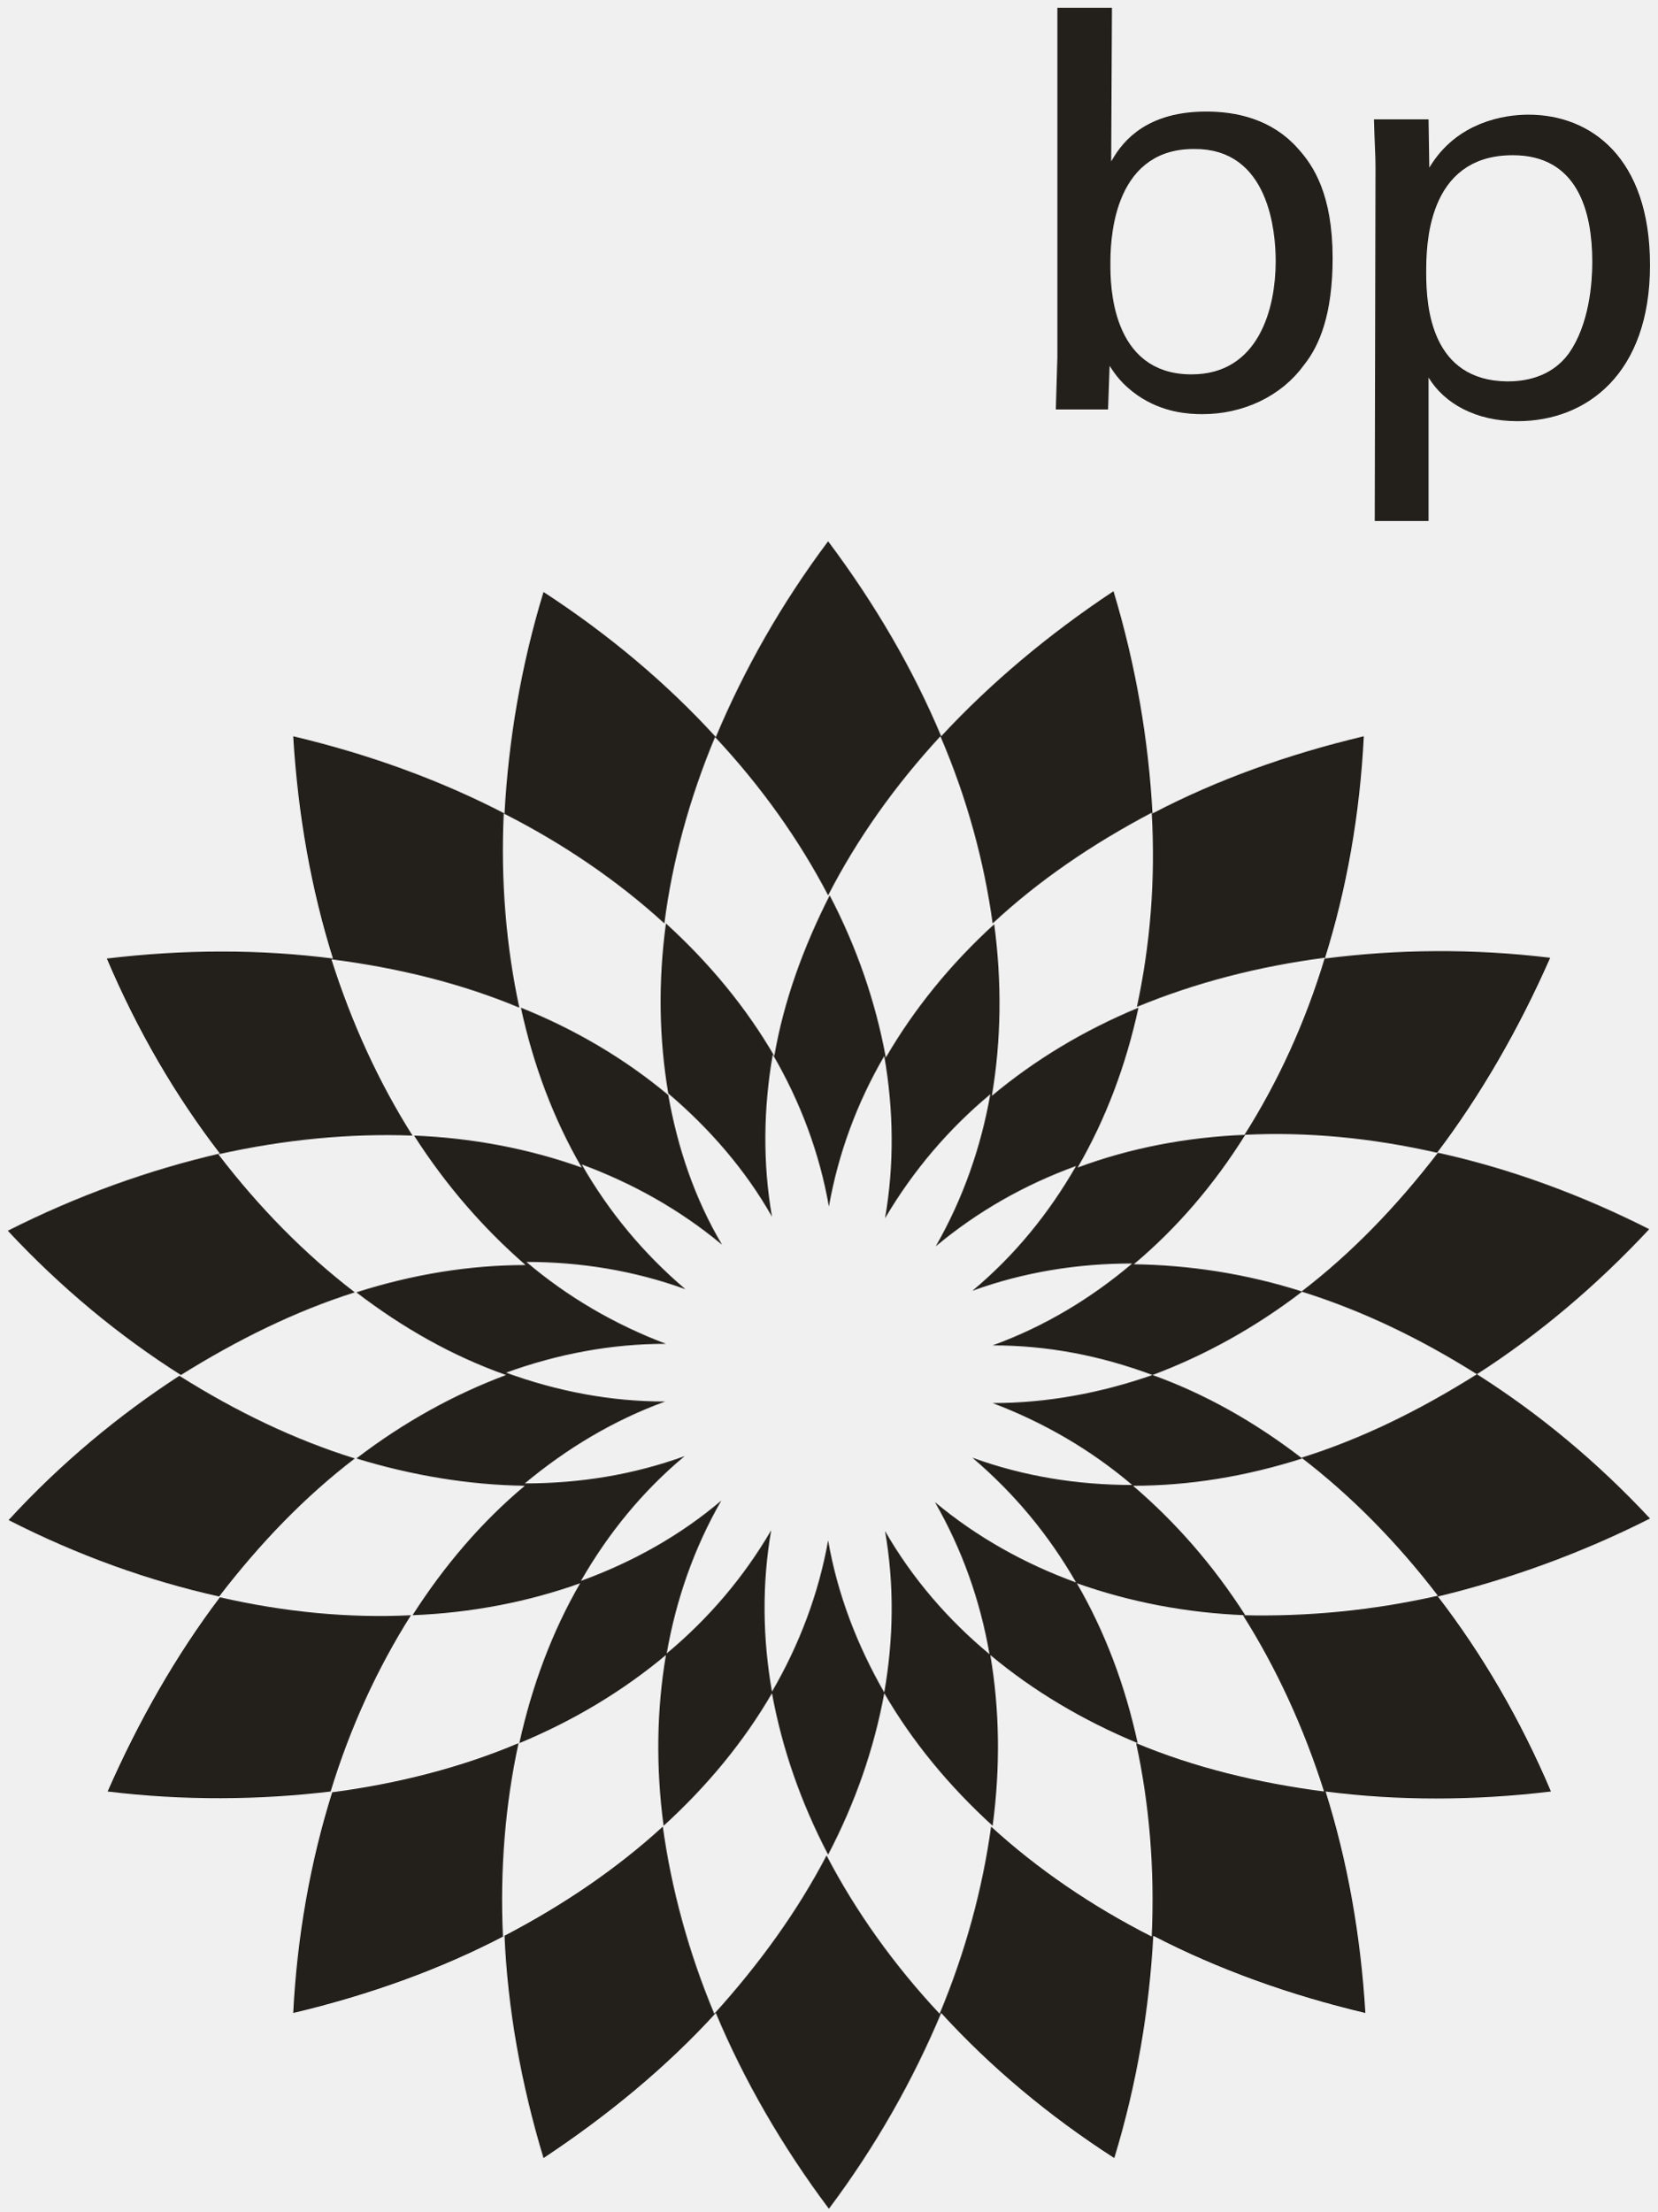
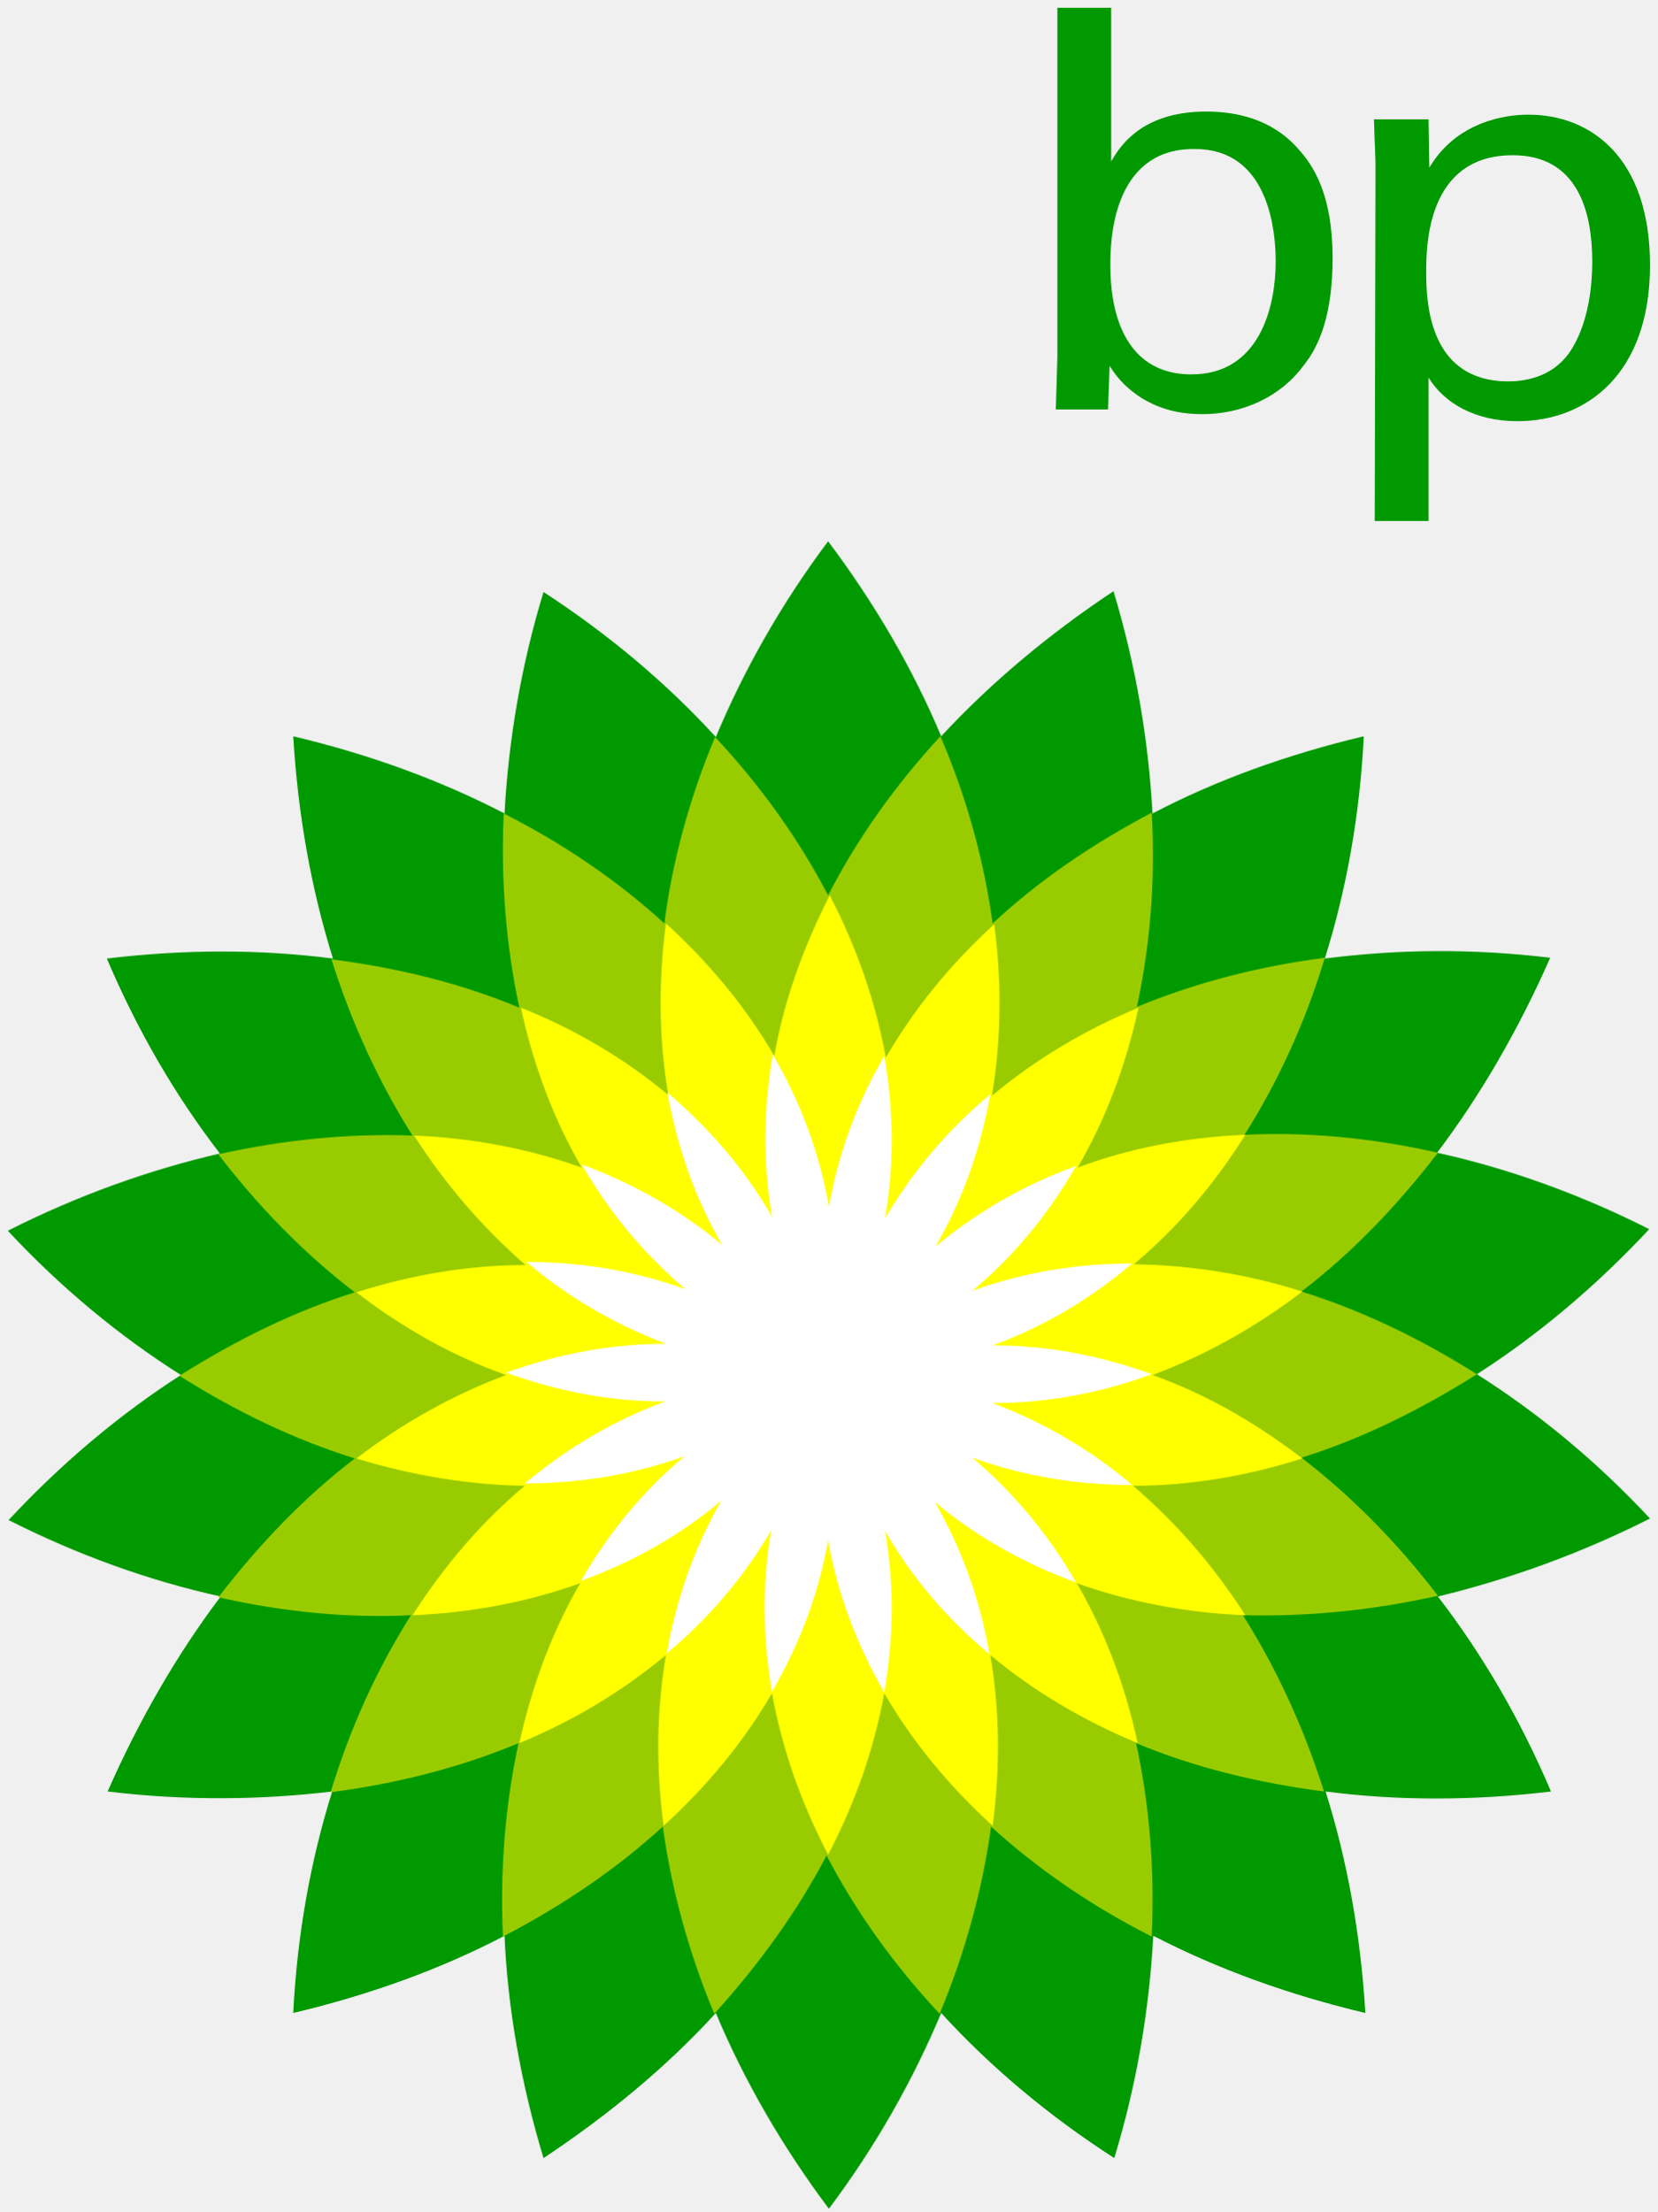
- <svg xmlns="http://www.w3.org/2000/svg" version="1.1" id="Layer_1" x="0px" y="0px" viewBox="0 0 212.6 283.5" style="enable-background:new 0 0 212.6 283.5;" xml:space="preserve">
-   <style type="text/css">
- 	.st0{fill:#231F1B;}
- </style>
-   <g>
+ <svg xmlns="http://www.w3.org/2000/svg" version="1.1" x="0px" y="0px" width="212.6px" height="283.5px" viewBox="0 0 212.6 283.5" enable-background="new 0 0 212.6 283.5" xml:space="preserve">
+   <g id="Layer_1">
+     <path fill="#009900" d="M211.6,194.7c-6.8-7.3-14.3-13.5-22.2-18.5c7.8-5,15.3-11.3,22.1-18.6c-8.9-4.5-18.1-7.8-27.2-9.8   c5.6-7.4,10.5-15.9,14.5-25c-9.9-1.2-19.6-1.1-28.9,0.1c2.8-8.9,4.5-18.5,5-28.5c-9.7,2.3-18.9,5.6-27.1,9.9   c-0.5-9.3-2.1-18.9-5-28.5c-8.3,5.5-15.8,11.8-22.1,18.6c-3.6-8.6-8.5-17-14.5-25c-6,8-10.8,16.5-14.4,25.1   C85.5,87.6,78,81.3,69.7,75.9l0,0c-2.9,9.5-4.5,19.1-5,28.4c-8.3-4.3-17.4-7.6-27.1-9.9c0.6,10,2.3,19.6,5.1,28.5   c-9.3-1.2-19-1.2-29,0c3.9,9.2,8.8,17.6,14.5,25c-9.1,2.1-18.3,5.4-27.2,9.9c6.8,7.3,14.3,13.5,22.2,18.5   c-7.8,5-15.3,11.3-22.1,18.6c8.9,4.5,18.1,7.8,27.2,9.8c-5.6,7.4-10.5,15.9-14.5,25c9.9,1.2,19.6,1.1,28.8,0   c-2.8,8.9-4.5,18.5-5,28.4c9.7-2.3,18.9-5.6,27.1-9.9c0.4,9.3,2.1,18.9,5,28.5c8.3-5.5,15.8-11.7,22.1-18.6   c3.6,8.6,8.5,17.1,14.5,25.1c6-8,10.8-16.5,14.4-25.1c6.3,6.9,13.8,13.2,22.2,18.6c2.9-9.5,4.5-19.1,5-28.5   c8.3,4.3,17.5,7.6,27.2,9.9c-0.6-10-2.3-19.5-5.1-28.4c9.2,1.2,19,1.2,28.9,0c-3.9-9.2-8.8-17.6-14.5-25   C193.5,202.5,202.7,199.2,211.6,194.7z" />
+     <path fill="#99CC00" d="M184.4,204.6c-5.2-6.8-11.1-12.8-17.5-17.7c7.7-2.4,15.2-6.1,22.5-10.7c-7.3-4.6-14.8-8.2-22.5-10.6   c6.4-4.9,12.2-10.9,17.5-17.8c-8.4-1.9-16.7-2.7-24.8-2.3c4.3-6.8,7.8-14.4,10.3-22.7c-8.5,1.1-16.6,3.2-24.1,6.3   c1.7-7.9,2.4-16.2,1.9-24.9c-7.6,4-14.5,8.7-20.4,14.2c-1.1-8-3.3-16.1-6.7-24c-5.9,6.4-10.7,13.2-14.4,20.4   c-3.7-7.1-8.6-14-14.5-20.3c-3.3,7.9-5.5,16-6.5,23.9c-5.9-5.4-12.9-10.2-20.6-14.1c-0.4,8.6,0.3,17,2,24.9   c-7.4-3.1-15.5-5.1-24.1-6.2c2.6,8.2,6.1,15.8,10.4,22.6c-8-0.3-16.4,0.5-24.9,2.4c5.2,6.8,11.1,12.8,17.5,17.7   c-7.7,2.4-15.2,6.1-22.5,10.7c7.3,4.6,14.8,8.2,22.5,10.6c-6.4,4.9-12.2,10.9-17.5,17.8c8.4,1.9,16.7,2.7,24.7,2.3   c-4.3,6.8-7.8,14.4-10.3,22.7c8.5-1.1,16.7-3.2,24.1-6.3c-1.7,7.8-2.4,16.2-2,24.8c7.7-4,14.6-8.7,20.5-14.1c1.1,8,3.3,16.1,6.6,24   c5.8-6.4,10.7-13.2,14.4-20.3c3.7,7.1,8.6,14,14.5,20.3c3.3-7.9,5.5-16,6.6-24c5.9,5.4,12.9,10.2,20.6,14.1c0.4-8.6-0.3-17-2-24.8   c7.4,3.1,15.6,5.1,24.1,6.2c-2.6-8.2-6.1-15.8-10.4-22.6C167.6,207.3,176,206.5,184.4,204.6z" />
+     <path id="_x0032_" fill="#FFFF00" d="M147.8,176.3c6.7-2.5,13.2-6.1,19.2-10.7c-7.2-2.3-14.5-3.4-21.6-3.5   c5.5-4.6,10.3-10.2,14.3-16.6c-7.5,0.3-14.8,1.7-21.5,4.2c3.6-6.2,6.2-13.1,7.8-20.5c-7,2.9-13.3,6.7-18.8,11.3   c1.2-7.1,1.3-14.5,0.3-22c-5.6,5.1-10.3,10.9-13.9,17.1c-1.3-7.1-3.7-14.1-7.2-20.8c-3.4,6.7-5.9,13.6-7.1,20.6   c-3.6-6.2-8.3-11.9-13.9-17c-1,7.5-0.9,14.9,0.3,22c-5.5-4.6-11.9-8.4-18.9-11.2c1.6,7.4,4.2,14.3,7.8,20.5   c-6.7-2.4-14-3.8-21.5-4.1c4.1,6.4,8.9,11.9,14.3,16.6c-7.2,0-14.5,1.2-21.7,3.5c6,4.6,12.4,8.2,19.2,10.6   c-6.7,2.5-13.2,6.1-19.2,10.7c7.2,2.2,14.5,3.4,21.6,3.5c-5.5,4.6-10.3,10.2-14.4,16.6c7.5-0.3,14.8-1.7,21.5-4.1   c-3.6,6.2-6.2,13.2-7.8,20.5c7-2.9,13.3-6.7,18.8-11.3c-1.2,7.1-1.3,14.4-0.3,21.9c5.6-5.1,10.3-10.8,13.9-17   c1.3,7.1,3.7,14,7.2,20.7c3.5-6.7,5.9-13.6,7.2-20.7c3.6,6.2,8.3,11.9,13.9,17c1-7.5,0.9-14.9-0.3-21.9c5.5,4.6,11.9,8.4,18.9,11.3   c-1.6-7.4-4.2-14.3-7.8-20.5c6.8,2.4,14,3.8,21.6,4.1c-4.1-6.4-8.9-11.9-14.4-16.6c7.2,0,14.5-1.2,21.7-3.5   C160.9,182.3,154.5,178.7,147.8,176.3z" />
+     <path id="_x0031_" fill="#FFFFFF" d="M127.3,179.9c7,0,13.9-1.3,20.4-3.7c-6.6-2.4-13.4-3.7-20.4-3.7c6.6-2.4,12.6-6,17.9-10.5   c-7,0-13.9,1.1-20.5,3.5c5.4-4.5,9.8-9.9,13.3-16c-6.6,2.4-12.6,5.8-18,10.3c3.5-6.1,5.8-12.7,7-19.5c-5.4,4.5-9.9,9.8-13.5,15.9   c1.2-6.9,1.1-13.9-0.1-20.8c-3.5,6-5.9,12.5-7.1,19.3c-1.2-6.9-3.7-13.5-7.2-19.5c-1.2,6.9-1.3,13.9-0.1,20.8   c-3.5-6.1-8.1-11.4-13.4-15.9c1.2,6.9,3.5,13.5,7,19.5c-5.4-4.5-11.5-7.9-18-10.3c3.5,6.1,7.9,11.4,13.3,16   c-6.6-2.4-13.5-3.5-20.4-3.5c5.3,4.5,11.3,8,17.9,10.5c-7,0-13.9,1.3-20.5,3.7c6.6,2.4,13.4,3.7,20.4,3.7c-6.6,2.4-12.6,6-18,10.5   c7,0,13.9-1.1,20.5-3.5c-5.4,4.5-9.8,9.9-13.3,16c6.6-2.4,12.7-5.8,18-10.3c-3.5,6.1-5.8,12.7-7,19.6c5.4-4.5,9.9-9.8,13.4-15.8   c-1.2,6.9-1.1,13.9,0.1,20.7c3.5-6,6-12.6,7.2-19.4c1.2,6.9,3.7,13.4,7.2,19.5c1.2-6.9,1.3-13.8,0.1-20.7   c3.5,6.1,8.1,11.4,13.4,15.8c-1.2-6.9-3.5-13.4-7-19.5c5.4,4.5,11.5,7.9,18.1,10.3c-3.5-6.1-7.9-11.4-13.3-16   c6.6,2.4,13.5,3.5,20.5,3.5C139.9,185.9,133.9,182.4,127.3,179.9z" />
+   </g>
+   <g id="Layer_2">
    <g>
-       <path class="st0" d="M45.5,187c-7.7-2.4-15.2-6-22.5-10.6c-7.7,5-15.2,11.2-21.9,18.5c8.8,4.5,18,7.8,27,9.8    C33.4,197.8,39.1,191.9,45.5,187z" />
-       <path class="st0" d="M23.2,176.3c7.2-4.5,14.7-8.2,22.3-10.6c-6.4-4.9-12.3-10.9-17.5-17.7c8.5-1.9,16.9-2.7,24.9-2.4    c-4.3-6.8-7.8-14.4-10.4-22.6c8.6,1.1,16.7,3.1,24.1,6.2c-1.7-7.9-2.4-16.3-2-24.9c7.7,3.9,14.7,8.7,20.6,14.1    c1-7.9,3.2-16,6.5-23.9c5.9,6.3,10.8,13.2,14.5,20.3c3.7-7.2,8.5-14,14.4-20.4c3.4,7.9,5.6,16,6.7,24c5.9-5.5,12.8-10.2,20.4-14.2    c0.5,8.7-0.2,17-1.9,24.9c7.5-3.1,15.6-5.2,24.1-6.3c-2.5,8.3-6,15.9-10.3,22.7c8.1-0.4,16.3,0.4,24.7,2.3    c5.6-7.4,10.5-15.9,14.5-25c-9.9-1.2-19.6-1.1-28.9,0.1c2.8-8.9,4.5-18.5,5-28.5c-9.7,2.3-18.9,5.6-27.1,9.9    c-0.5-9.3-2.1-18.9-5-28.5c-8.3,5.5-15.8,11.8-22.1,18.6c-3.6-8.6-8.5-17-14.5-25c-6,8-10.8,16.5-14.4,25.1    C85.5,87.6,78,81.3,69.7,75.9c-2.9,9.5-4.5,19.1-5,28.4c-8.3-4.3-17.4-7.6-27.1-9.9c0.6,10,2.3,19.6,5.1,28.5    c-9.3-1.2-19-1.2-29,0c3.9,9.2,8.8,17.6,14.5,25c-9.1,2.1-18.3,5.4-27.2,9.9C7.8,165.1,15.3,171.3,23.2,176.3z" />
-       <path class="st0" d="M52.7,207.1c-7.9,0.4-16.2-0.4-24.5-2.3c-5.6,7.4-10.4,15.8-14.4,24.9c9.8,1.2,19.5,1.1,28.6,0    C44.9,221.5,48.4,213.9,52.7,207.1z" />
-       <path class="st0" d="M211.6,194.7c-6.8-7.3-14.3-13.5-22.2-18.5c7.8-5,15.3-11.3,22.1-18.6c-8.9-4.5-18-7.8-27.1-9.8    c-5.3,6.9-11.1,12.9-17.5,17.8c7.7,2.4,15.2,6,22.5,10.6c-7.3,4.6-14.8,8.3-22.5,10.7c6.4,4.9,12.3,10.9,17.5,17.7    c-8.4,1.9-16.8,2.7-25,2.5c4.3,6.8,7.8,14.4,10.4,22.6c-8.5-1.1-16.7-3.1-24.1-6.2c1.7,7.8,2.4,16.2,2,24.8    c-7.7-3.9-14.7-8.7-20.6-14.1c-1.1,8-3.3,16.1-6.6,24c-5.9-6.3-10.8-13.2-14.5-20.3c-3.7,7.1-8.6,13.9-14.4,20.3    c-3.3-7.9-5.5-16-6.6-24c-5.9,5.4-12.8,10.1-20.5,14.1c-0.4-8.6,0.3-17,2-24.8c-7.3,3.1-15.5,5.2-23.9,6.3    c-2.8,8.9-4.5,18.5-5,28.3c9.7-2.3,18.9-5.6,27.1-9.9c0.4,9.3,2.1,18.9,5,28.5c8.3-5.5,15.8-11.7,22.1-18.6    c3.6,8.6,8.5,17.1,14.5,25.1c6-8,10.8-16.5,14.4-25.1c6.3,6.9,13.8,13.2,22.2,18.6c2.9-9.5,4.5-19.1,5-28.5    c8.3,4.3,17.5,7.6,27.2,9.9c-0.6-10-2.3-19.5-5.1-28.4c9.2,1.2,19,1.2,28.9,0c-3.9-9.2-8.8-17.6-14.5-25    C193.5,202.5,202.7,199.2,211.6,194.7z" />
-     </g>
-     <path class="st0" d="M147.8,176.3c6.7-2.5,13.2-6.1,19.2-10.7c-7.2-2.3-14.5-3.4-21.6-3.5c5.5-4.6,10.3-10.2,14.3-16.6   c-7.5,0.3-14.8,1.7-21.5,4.2c3.6-6.2,6.2-13.1,7.8-20.5c-7,2.9-13.3,6.7-18.8,11.3c1.2-7.1,1.3-14.5,0.3-22   c-5.6,5.1-10.3,10.9-13.9,17.1c-1.3-7.1-3.7-14.1-7.2-20.8c-3.4,6.7-5.9,13.6-7.1,20.6c-3.6-6.2-8.3-11.9-13.9-17   c-1,7.4-0.9,14.7,0.3,21.8C91,144.7,95.6,150,99,156c-1.2-6.9-1.1-13.9,0.1-20.8c3.5,6,6,12.6,7.2,19.5c1.2-6.8,3.6-13.3,7.1-19.3   c1.2,6.9,1.3,13.9,0.1,20.8c3.6-6.1,8.1-11.4,13.5-15.9c-1.2,6.8-3.5,13.4-7,19.5c5.4-4.5,11.4-7.9,18-10.3   c-3.5,6.1-7.9,11.5-13.3,16c6.6-2.4,13.5-3.5,20.5-3.5c-5.3,4.5-11.3,8.1-17.9,10.5C134.3,172.5,141.1,173.8,147.8,176.3   c-6.6,2.3-13.5,3.6-20.5,3.6c6.6,2.5,12.6,6,17.9,10.5c-7,0-13.9-1.1-20.5-3.5c5.4,4.6,9.8,9.9,13.3,16   c-6.6-2.4-12.7-5.8-18.1-10.3c3.5,6.1,5.8,12.6,7,19.5c-5.3-4.4-9.9-9.7-13.4-15.8c1.2,6.9,1.1,13.8-0.1,20.7   c-3.5-6.1-6-12.6-7.2-19.5c-1.2,6.8-3.7,13.4-7.2,19.4c-1.2-6.8-1.3-13.8-0.1-20.7c-3.5,6-8,11.3-13.4,15.8   c1.2-6.9,3.5-13.5,7-19.6c-5.3,4.5-11.4,7.9-18,10.3c3.5-6.1,7.9-11.5,13.3-16c-6.6,2.4-13.5,3.5-20.5,3.5   c5.4-4.5,11.4-8.1,18-10.5c-7,0-13.8-1.3-20.4-3.7c6.6-2.4,13.5-3.7,20.5-3.7c-6.6-2.5-12.6-6-17.9-10.5c6.9,0,13.8,1.1,20.4,3.5   c-5.4-4.6-9.8-9.9-13.3-16c6.5,2.4,12.6,5.8,18,10.3c-3.5-5.9-5.7-12.4-6.9-19.2c-5.5-4.6-11.9-8.4-18.9-11.2   c1.6,7.4,4.2,14.3,7.8,20.5c-6.7-2.4-14-3.8-21.5-4.1c4.1,6.4,8.9,11.9,14.3,16.6c-7.2,0-14.5,1.2-21.7,3.5   c6,4.6,12.4,8.2,19.2,10.6c-6.7,2.5-13.2,6.1-19.2,10.7c7.2,2.2,14.5,3.4,21.6,3.5c-5.5,4.6-10.3,10.2-14.4,16.6   c7.5-0.3,14.8-1.7,21.5-4.1c-3.6,6.2-6.2,13.2-7.8,20.5c7-2.9,13.3-6.7,18.8-11.3c-1.2,7.1-1.3,14.4-0.3,21.9   c5.6-5.1,10.3-10.8,13.9-17c1.3,7.1,3.7,14,7.2,20.7c3.5-6.7,5.9-13.6,7.2-20.7c3.6,6.2,8.3,11.9,13.9,17c1-7.5,0.9-14.9-0.3-21.9   c5.5,4.6,11.9,8.4,18.9,11.3c-1.6-7.4-4.2-14.3-7.8-20.5c6.8,2.4,14,3.8,21.6,4.1c-4.1-6.4-8.9-11.9-14.4-16.6   c7.2,0,14.5-1.2,21.7-3.5C160.9,182.3,154.5,178.7,147.8,176.3z" />
-   </g>
-   <g>
-     <g>
-       <path class="st0" d="M163.6,33.5c0,6.1-2.2,14.5-10.8,14.5c-10.4,0-10.4-11.7-10.4-14.1s0-14.8,10.7-14.8    C162.8,19,163.6,29.8,163.6,33.5z M142.6,1h-7v44.8l-0.2,6.7h6.7l0.2-5.6c0.7,1.1,1.6,2.4,3.6,3.8c3.2,2.2,6.5,2.4,8.3,2.4    c5.1,0,10.1-2.2,13.1-6.4c1.9-2.4,3.6-6.4,3.6-13.6c0-8.2-2.5-11.9-4.4-14c-3.4-3.9-8.1-4.8-11.8-4.8c-8.5,0-11.2,4.7-12.2,6.4    L142.6,1L142.6,1z" />
-       <path class="st0" d="M182.9,35c0-3.3,0-15.1,11.1-15.1c8.2,0,10.2,7,10.2,13.7c0,2.7-0.4,8-3,11.7c-2.4,3.3-6.1,3.6-7.9,3.6    C183.6,48.8,182.9,39.5,182.9,35z M176.3,66.8h6.9V48.4c2,3.3,6,5.6,11.4,5.6c8.9,0,17-6.1,17-20c0-13.8-7.6-19.3-15.6-19.3    c-3,0-9.2,0.9-12.7,6.8l-0.1-6.2h-7c0.1,3.6,0.2,4.5,0.2,6.1L176.3,66.8L176.3,66.8z" />
+       <path fill="#009900" d="M163.6,33.5c0,6.1-2.2,14.5-10.8,14.5c-10.4,0-10.4-11.7-10.4-14.1c0-2.4,0-14.8,10.7-14.8    C162.8,19,163.6,29.8,163.6,33.5z M142.6,1h-7v44.8l-0.2,6.7h6.7l0.2-5.6c0.7,1.1,1.6,2.4,3.6,3.8c3.2,2.2,6.5,2.4,8.3,2.4    c5.1,0,10.1-2.2,13.1-6.4c1.9-2.4,3.6-6.4,3.6-13.6c0-8.2-2.5-11.9-4.4-14c-3.4-3.9-8.1-4.8-11.8-4.8c-8.5,0-11.2,4.7-12.2,6.4V1    L142.6,1z" />
+       <path fill="#009900" d="M182.9,35c0-3.3,0-15.1,11.1-15.1c8.2,0,10.2,7,10.2,13.7c0,2.7-0.4,8-3,11.7c-2.4,3.3-6.1,3.6-7.9,3.6    C183.6,48.8,182.9,39.5,182.9,35z M176.3,66.8h6.9V48.4c2,3.3,6,5.6,11.4,5.6c8.9,0,17-6.1,17-20c0-13.8-7.6-19.3-15.6-19.3    c-3,0-9.2,0.9-12.7,6.8l-0.1-6.2h-7c0.1,3.6,0.2,4.5,0.2,6.1L176.3,66.8L176.3,66.8z" />
    </g>
  </g>
</svg>
